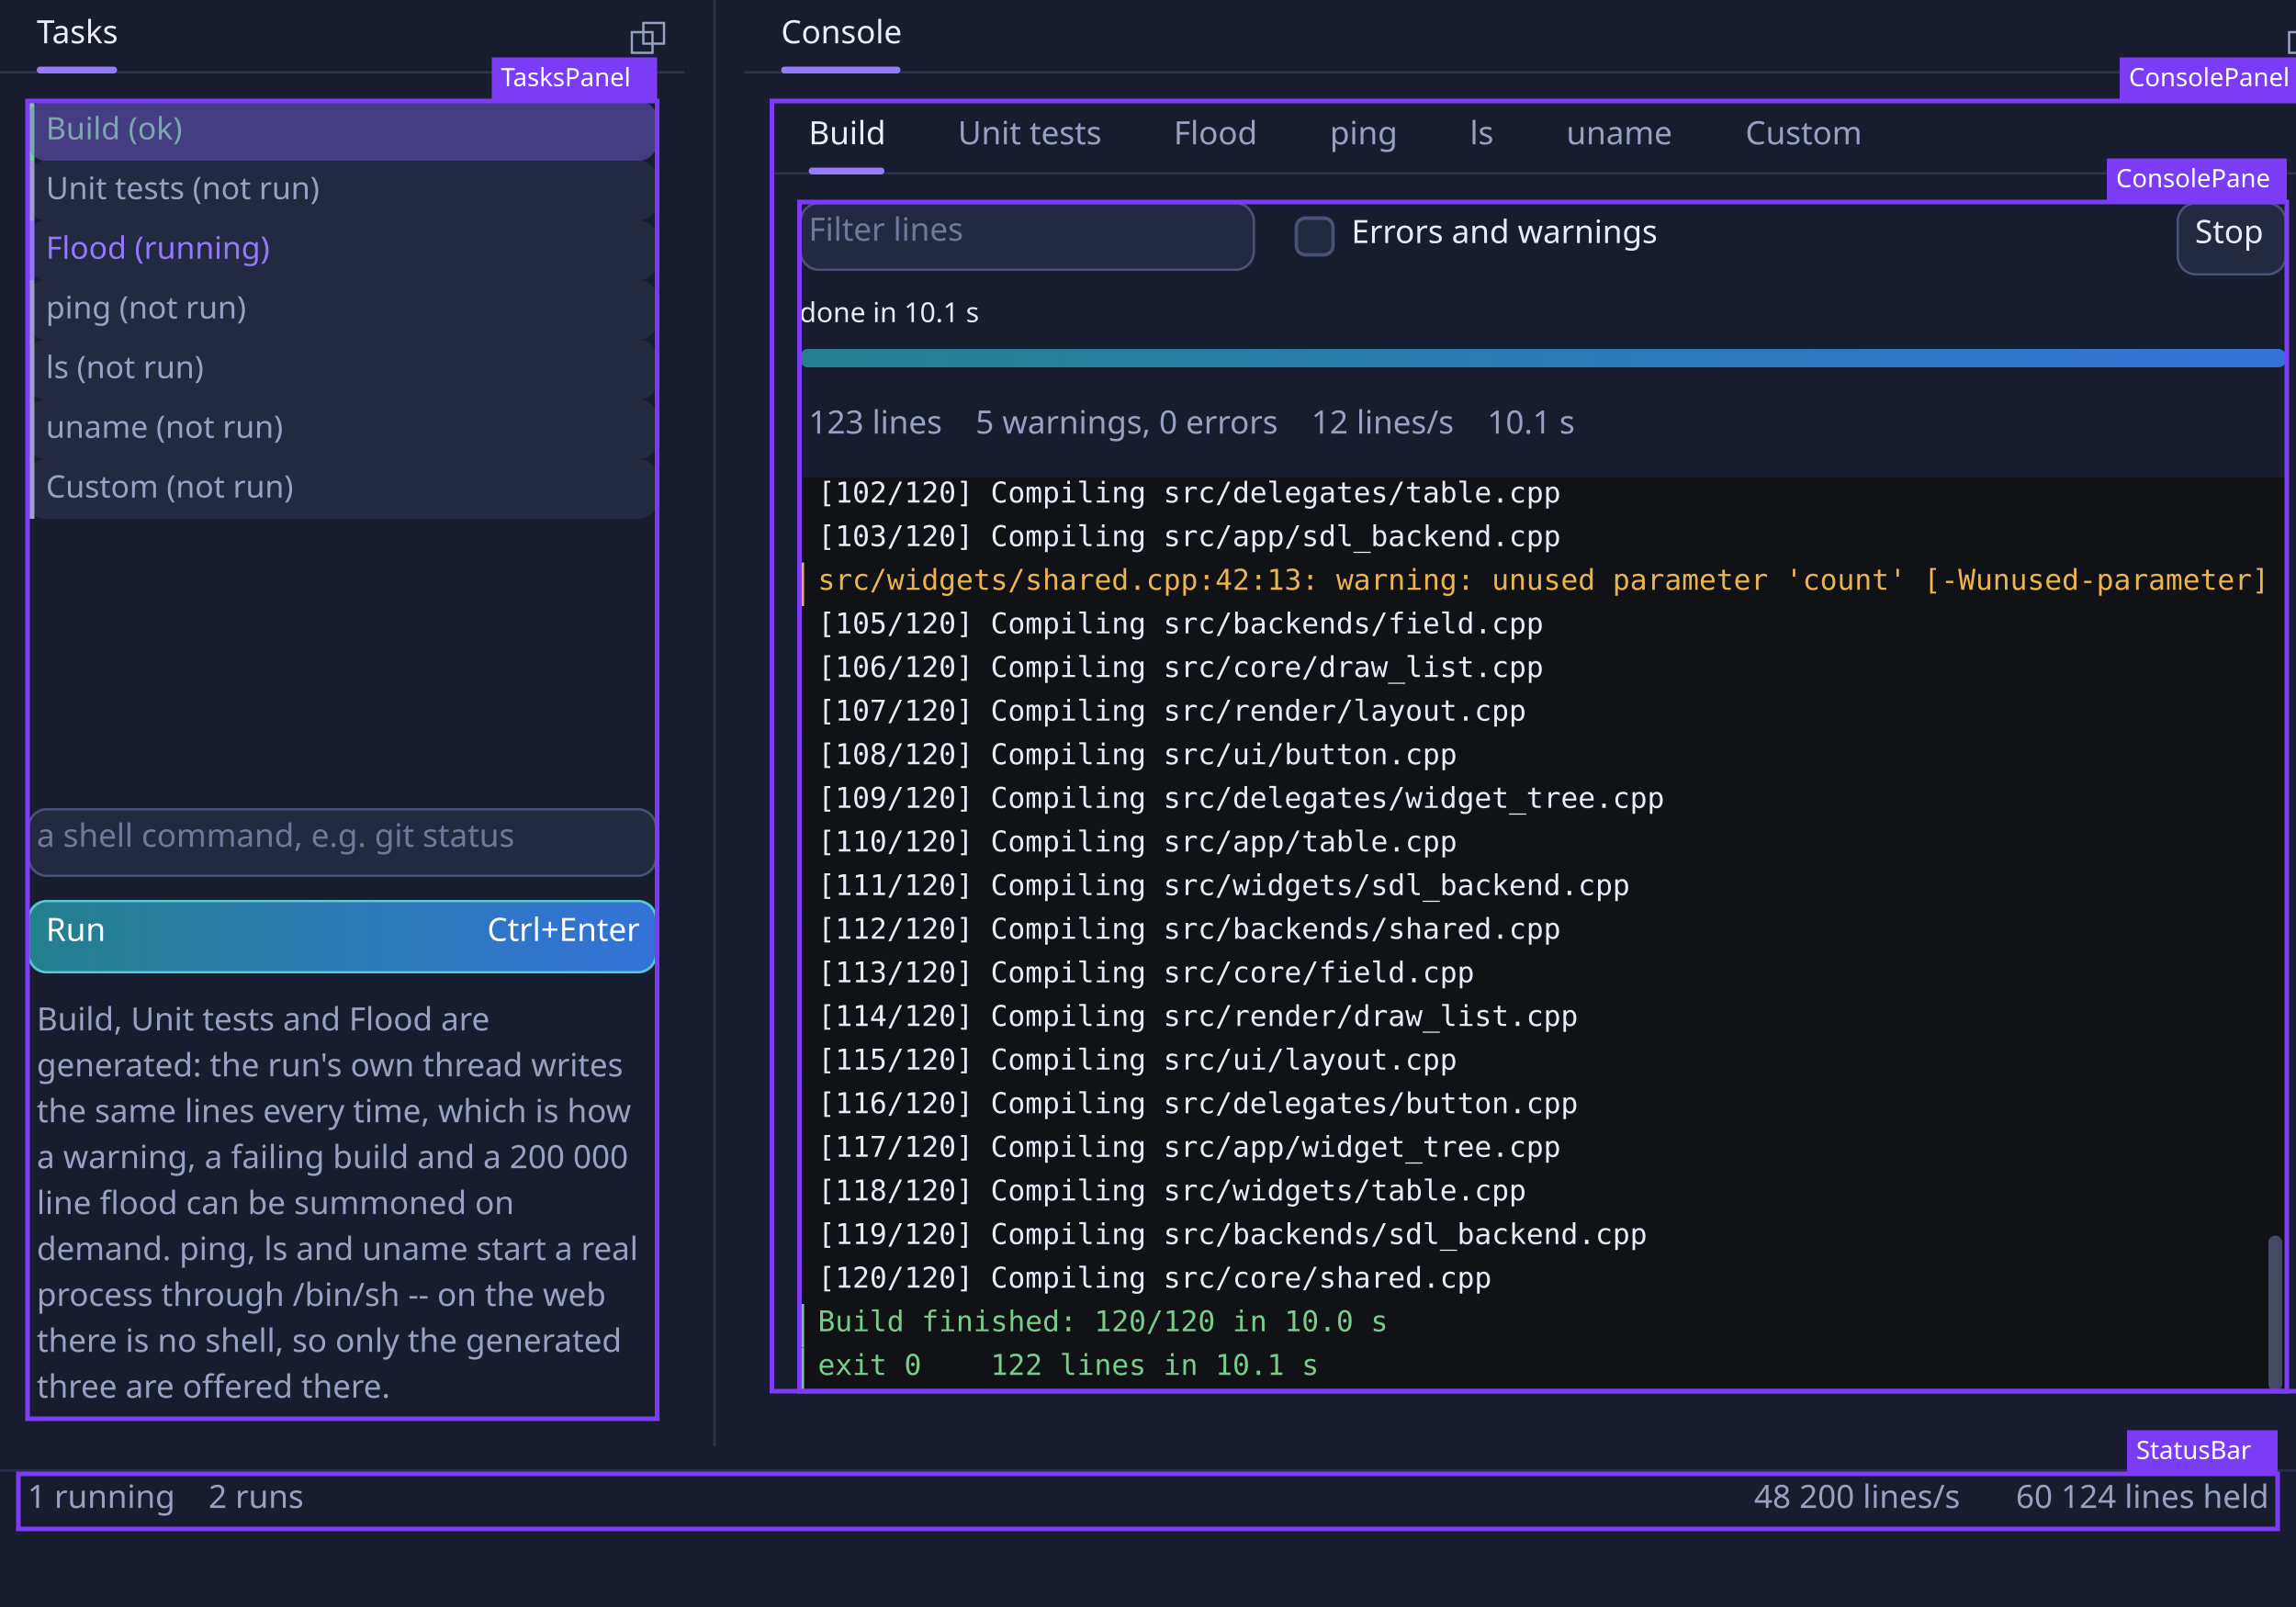
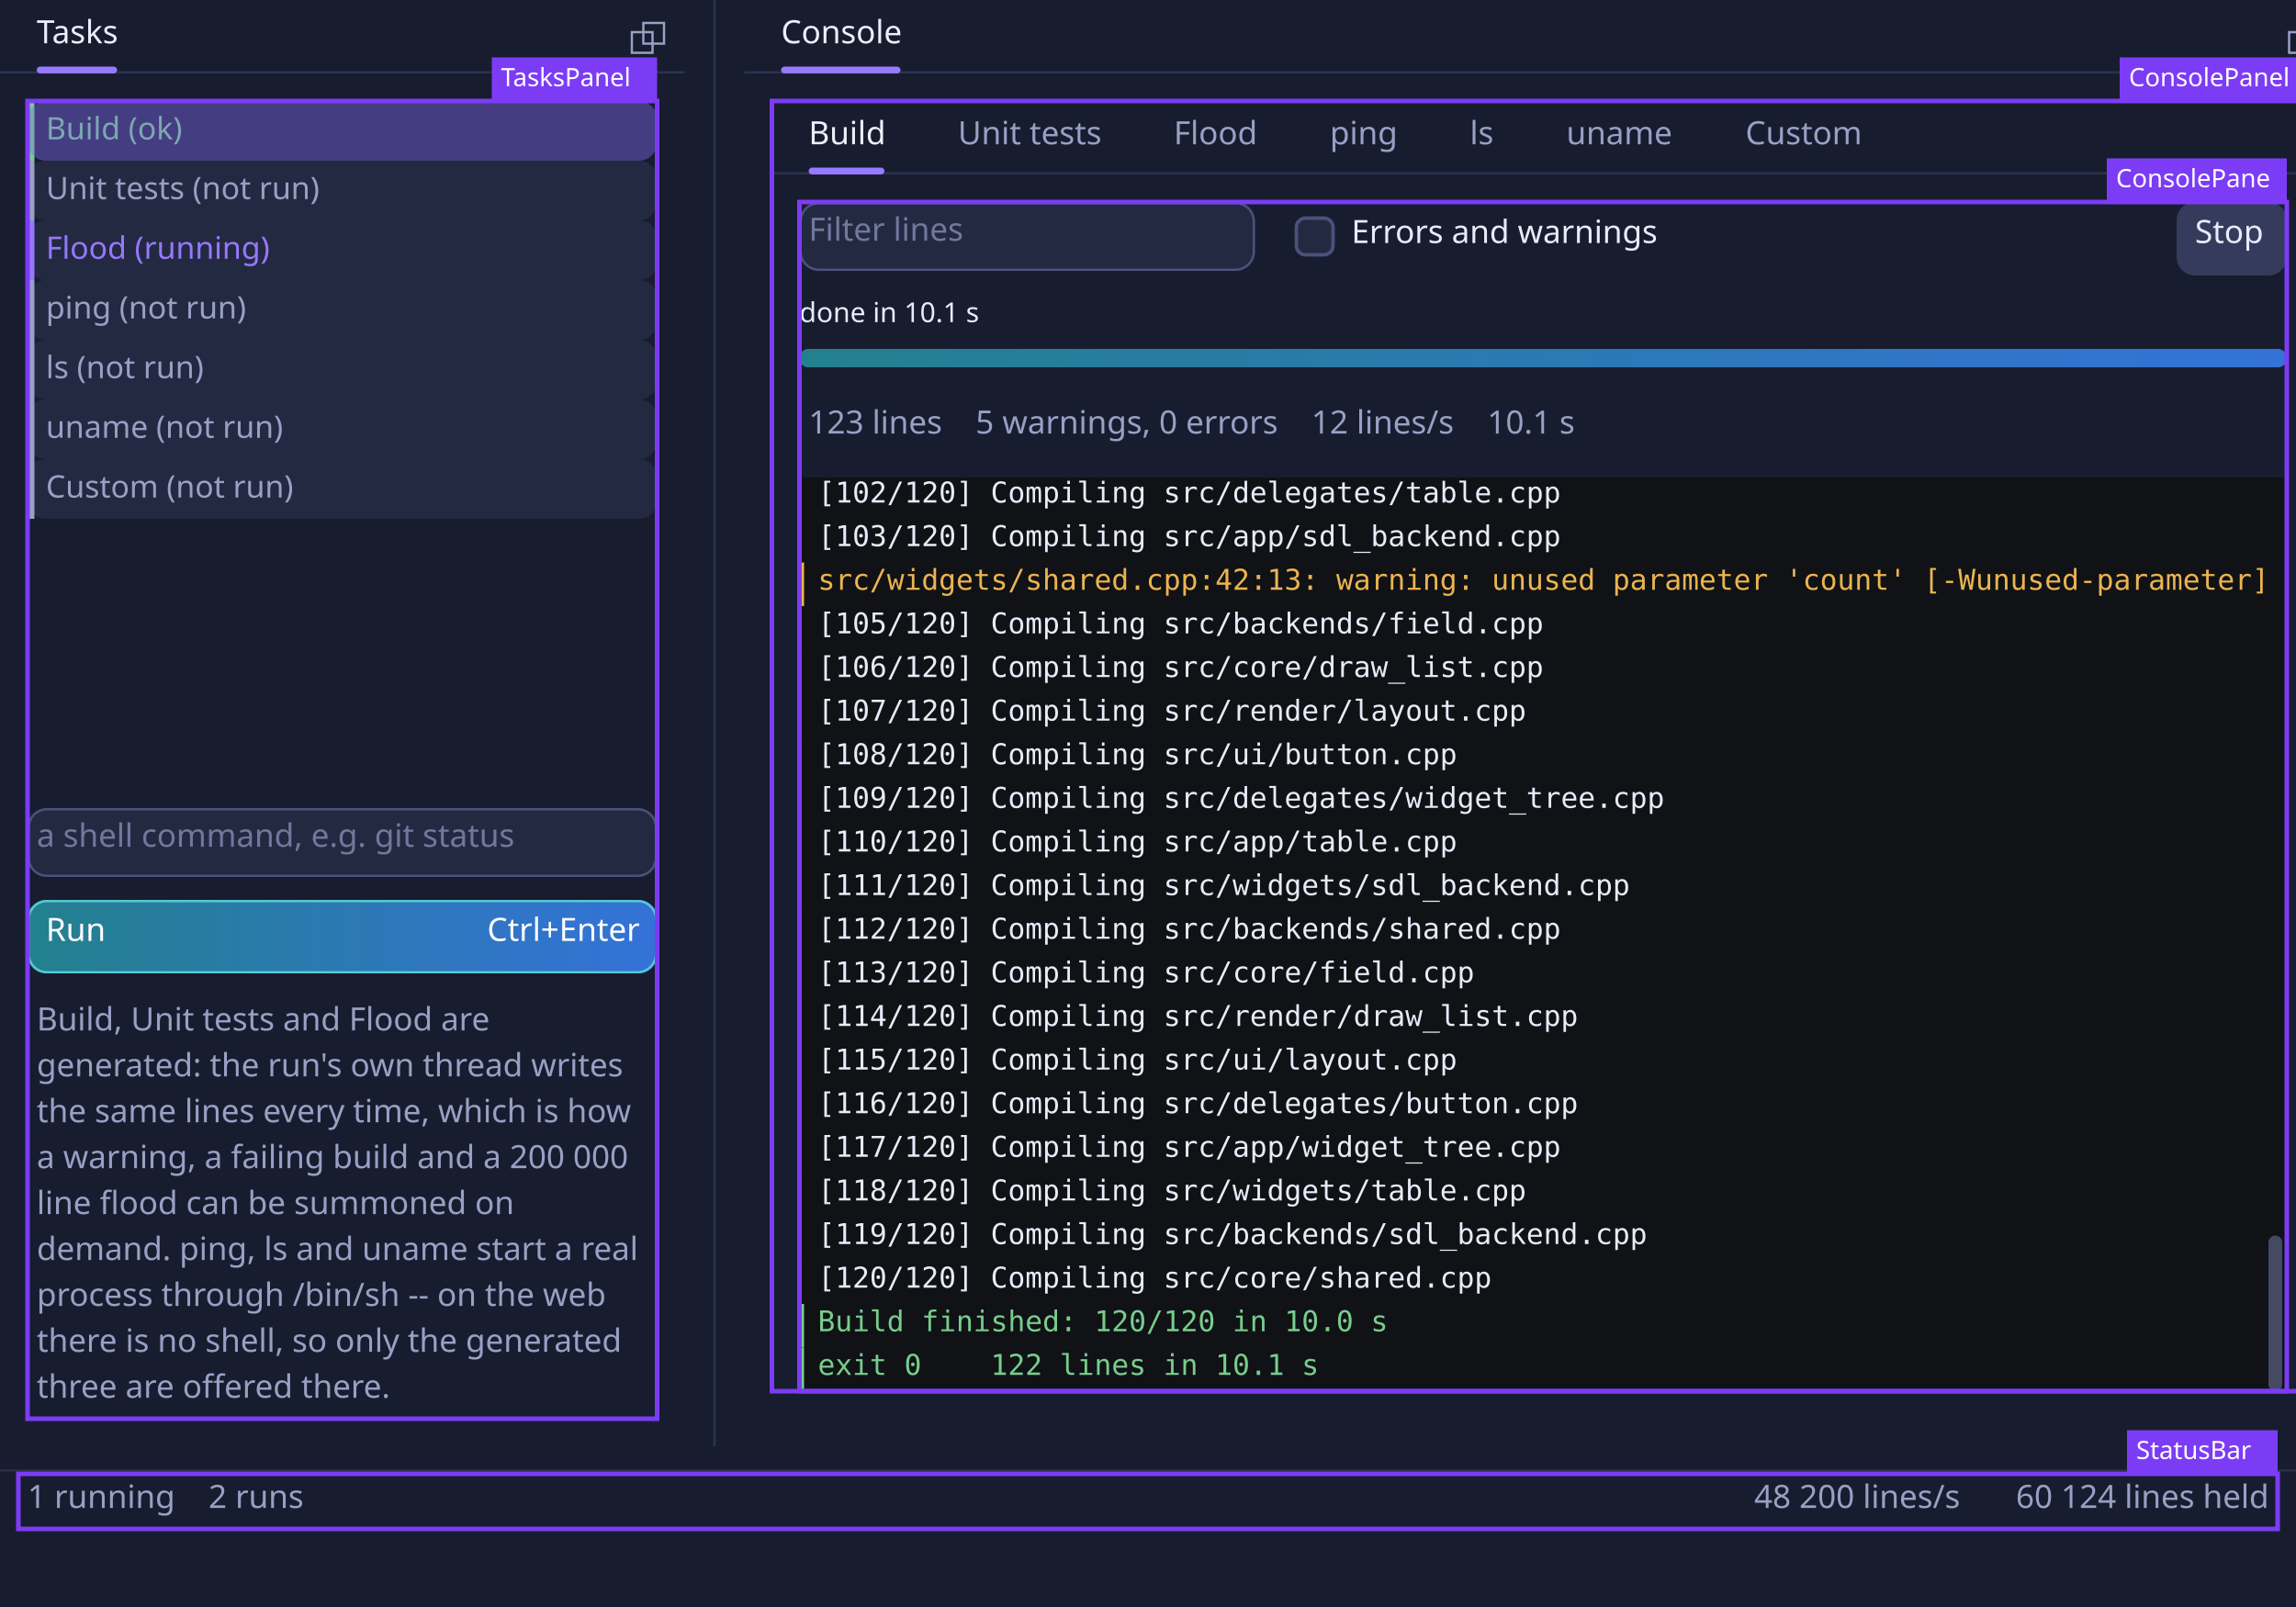
<svg xmlns="http://www.w3.org/2000/svg" viewBox="0 0 1000 700">
  <rect width="1000" height="700" fill="rgba(24,28,47,1)" />
  <clipPath id="clip-0">
    <rect x="0" y="0" width="298.2" height="32" />
  </clipPath>
  <g clip-path="url(#clip-0)">
    <rect x="0" y="0" width="298.2" height="32" fill="rgba(0,0,0,0)" />
    <line x1="0" y1="31.5" x2="298.2" y2="31.5" stroke="rgba(44,50,80,1)" stroke-width="1" />
    <text xml:space="preserve" x="16" y="8" font-family="Noto Sans, sans-serif" font-size="14" fill="rgba(236,238,250,1)" dominant-baseline="hanging">Tasks</text>
    <rect x="16" y="29" width="35" height="3" rx="1.5" fill="rgba(150,122,255,1)" />
    <rect x="275.2" y="14" width="9" height="9" stroke="rgba(152,160,196,1)" fill="none" stroke-width="1" />
    <rect x="280.2" y="10" width="9" height="9" stroke="rgba(152,160,196,1)" fill="none" stroke-width="1" />
  </g>
  <clipPath id="clip-1">
    <rect x="12" y="44" width="274.2" height="298" />
  </clipPath>
  <g clip-path="url(#clip-1)">
    <clipPath id="clip-2">
      <rect x="12" y="44" width="274.2" height="26" />
    </clipPath>
    <g clip-path="url(#clip-2)">
      <rect x="12" y="44" width="274.2" height="26" rx="8" fill="rgba(36,41,66,1)" />
      <rect x="12" y="44" width="3" height="26" fill="rgba(120,205,140,1)" />
      <text xml:space="preserve" x="20" y="50.25" font-family="Noto Sans, sans-serif" font-size="13.5" fill="rgba(120,205,140,1)" dominant-baseline="hanging">Build (ok)</text>
      <rect x="12" y="44" width="274.2" height="26" rx="8" fill="rgba(132,98,245,0.353)" />
    </g>
    <clipPath id="clip-3">
      <rect x="12" y="70" width="274.2" height="26" />
    </clipPath>
    <g clip-path="url(#clip-3)">
      <rect x="12" y="70" width="274.2" height="26" rx="8" fill="rgba(36,41,66,1)" />
      <rect x="12" y="70" width="3" height="26" fill="rgba(152,160,196,1)" />
      <text xml:space="preserve" x="20" y="76.25" font-family="Noto Sans, sans-serif" font-size="13.5" fill="rgba(152,160,196,1)" dominant-baseline="hanging">Unit tests (not run)</text>
    </g>
    <clipPath id="clip-4">
      <rect x="12" y="96" width="274.2" height="26" />
    </clipPath>
    <g clip-path="url(#clip-4)">
      <rect x="12" y="96" width="274.2" height="26" rx="8" fill="rgba(36,41,66,1)" />
      <rect x="12" y="96" width="3" height="26" fill="rgba(150,120,252,1)" />
      <text xml:space="preserve" x="20" y="102.25" font-family="Noto Sans, sans-serif" font-size="13.5" fill="rgba(150,120,252,1)" dominant-baseline="hanging">Flood (running)</text>
    </g>
    <clipPath id="clip-5">
      <rect x="12" y="122" width="274.2" height="26" />
    </clipPath>
    <g clip-path="url(#clip-5)">
      <rect x="12" y="122" width="274.2" height="26" rx="8" fill="rgba(36,41,66,1)" />
      <rect x="12" y="122" width="3" height="26" fill="rgba(152,160,196,1)" />
      <text xml:space="preserve" x="20" y="128.25" font-family="Noto Sans, sans-serif" font-size="13.5" fill="rgba(152,160,196,1)" dominant-baseline="hanging">ping (not run)</text>
    </g>
    <clipPath id="clip-6">
      <rect x="12" y="148" width="274.2" height="26" />
    </clipPath>
    <g clip-path="url(#clip-6)">
      <rect x="12" y="148" width="274.2" height="26" rx="8" fill="rgba(36,41,66,1)" />
      <rect x="12" y="148" width="3" height="26" fill="rgba(152,160,196,1)" />
      <text xml:space="preserve" x="20" y="154.25" font-family="Noto Sans, sans-serif" font-size="13.5" fill="rgba(152,160,196,1)" dominant-baseline="hanging">ls (not run)</text>
    </g>
    <clipPath id="clip-7">
      <rect x="12" y="174" width="274.2" height="26" />
    </clipPath>
    <g clip-path="url(#clip-7)">
      <rect x="12" y="174" width="274.2" height="26" rx="8" fill="rgba(36,41,66,1)" />
      <rect x="12" y="174" width="3" height="26" fill="rgba(152,160,196,1)" />
      <text xml:space="preserve" x="20" y="180.25" font-family="Noto Sans, sans-serif" font-size="13.5" fill="rgba(152,160,196,1)" dominant-baseline="hanging">uname (not run)</text>
    </g>
    <clipPath id="clip-8">
      <rect x="12" y="200" width="274.2" height="26" />
    </clipPath>
    <g clip-path="url(#clip-8)">
      <rect x="12" y="200" width="274.2" height="26" rx="8" fill="rgba(36,41,66,1)" />
      <rect x="12" y="200" width="3" height="26" fill="rgba(152,160,196,1)" />
      <text xml:space="preserve" x="20" y="206.25" font-family="Noto Sans, sans-serif" font-size="13.5" fill="rgba(152,160,196,1)" dominant-baseline="hanging">Custom (not run)</text>
    </g>
  </g>
  <clipPath id="clip-9">
    <rect x="12" y="352" width="274.2" height="30" />
  </clipPath>
  <g clip-path="url(#clip-9)">
    <rect x="12" y="352" width="274.2" height="30" rx="8" fill="rgba(36,41,66,1)" />
    <rect x="12.5" y="352.5" width="273.2" height="29" rx="8" stroke="rgba(74,82,122,1)" fill="none" stroke-width="1" />
    <clipPath id="clip-10">
      <rect x="16" y="352" width="266.2" height="30" />
    </clipPath>
    <g clip-path="url(#clip-10)">
      <text xml:space="preserve" x="16" y="358" font-family="Noto Sans, sans-serif" font-size="14" fill="rgba(112,120,156,1)" dominant-baseline="hanging">a shell command, e.g. git status</text>
    </g>
  </g>
  <clipPath id="clip-11">
    <rect x="12" y="392" width="274.2" height="32" />
  </clipPath>
  <g clip-path="url(#clip-11)">
    <defs>
      <linearGradient id="g-0" x1="0" y1="0" x2="1" y2="0">
        <stop offset="0" stop-color="rgba(35,128,142,1)" />
        <stop offset="1" stop-color="rgba(52,114,216,1)" />
      </linearGradient>
    </defs>
    <rect x="12" y="392" width="274.2" height="32" rx="8" fill="url(#g-0)" />
    <rect x="12.5" y="392.5" width="273.2" height="31" rx="8" stroke="rgba(88,200,210,1)" fill="none" stroke-width="1" />
    <text xml:space="preserve" x="20" y="399" font-family="Noto Sans, sans-serif" font-size="14" fill="rgba(255,255,255,1)" dominant-baseline="hanging">Run</text>
    <text xml:space="preserve" x="212.2" y="399" font-family="Noto Sans, sans-serif" font-size="14" fill="rgba(255,255,255,1)" dominant-baseline="hanging">Ctrl+Enter</text>
  </g>
  <clipPath id="clip-12">
    <rect x="12" y="434" width="274.2" height="184" />
  </clipPath>
  <g clip-path="url(#clip-12)">
    <rect x="12" y="434" width="274.2" height="184" fill="rgba(0,0,0,0)" />
    <text xml:space="preserve" x="16" y="438" font-family="Noto Sans, sans-serif" font-size="14" fill="rgba(152,160,196,1)" dominant-baseline="hanging">Build, Unit tests and Flood are </text>
    <text xml:space="preserve" x="16" y="458" font-family="Noto Sans, sans-serif" font-size="14" fill="rgba(152,160,196,1)" dominant-baseline="hanging">generated: the run's own thread writes </text>
    <text xml:space="preserve" x="16" y="478" font-family="Noto Sans, sans-serif" font-size="14" fill="rgba(152,160,196,1)" dominant-baseline="hanging">the same lines every time, which is how </text>
    <text xml:space="preserve" x="16" y="498" font-family="Noto Sans, sans-serif" font-size="14" fill="rgba(152,160,196,1)" dominant-baseline="hanging">a warning, a failing build and a 200 000 </text>
    <text xml:space="preserve" x="16" y="518" font-family="Noto Sans, sans-serif" font-size="14" fill="rgba(152,160,196,1)" dominant-baseline="hanging">line flood can be summoned on </text>
    <text xml:space="preserve" x="16" y="538" font-family="Noto Sans, sans-serif" font-size="14" fill="rgba(152,160,196,1)" dominant-baseline="hanging">demand. ping, ls and uname start a real </text>
    <text xml:space="preserve" x="16" y="558" font-family="Noto Sans, sans-serif" font-size="14" fill="rgba(152,160,196,1)" dominant-baseline="hanging">process through /bin/sh -- on the web </text>
    <text xml:space="preserve" x="16" y="578" font-family="Noto Sans, sans-serif" font-size="14" fill="rgba(152,160,196,1)" dominant-baseline="hanging">there is no shell, so only the generated </text>
    <text xml:space="preserve" x="16" y="598" font-family="Noto Sans, sans-serif" font-size="14" fill="rgba(152,160,196,1)" dominant-baseline="hanging">three are offered there.</text>
  </g>
  <clipPath id="clip-13">
    <rect x="308.2" y="0" width="6" height="630" />
  </clipPath>
  <g clip-path="url(#clip-13)">
    <rect x="308.2" y="0" width="6" height="630" fill="rgba(0,0,0,0)" />
    <rect x="310.7" y="0" width="1" height="630" fill="rgba(44,50,80,1)" />
  </g>
  <clipPath id="clip-14">
    <rect x="324.2" y="0" width="695.8" height="32" />
  </clipPath>
  <g clip-path="url(#clip-14)">
    <rect x="324.2" y="0" width="695.8" height="32" fill="rgba(0,0,0,0)" />
    <line x1="324.2" y1="31.5" x2="1020" y2="31.5" stroke="rgba(44,50,80,1)" stroke-width="1" />
    <text xml:space="preserve" x="340.2" y="8" font-family="Noto Sans, sans-serif" font-size="14" fill="rgba(236,238,250,1)" dominant-baseline="hanging">Console</text>
    <rect x="340.2" y="29" width="52" height="3" rx="1.5" fill="rgba(150,122,255,1)" />
    <rect x="997" y="14" width="9" height="9" stroke="rgba(152,160,196,1)" fill="none" stroke-width="1" />
    <rect x="1002" y="10" width="9" height="9" stroke="rgba(152,160,196,1)" fill="none" stroke-width="1" />
  </g>
  <clipPath id="clip-15">
    <rect x="336.2" y="44" width="671.8" height="32" />
  </clipPath>
  <g clip-path="url(#clip-15)">
    <rect x="336.2" y="44" width="671.8" height="32" fill="rgba(0,0,0,0)" />
    <line x1="336.2" y1="75.5" x2="1008" y2="75.5" stroke="rgba(44,50,80,1)" stroke-width="1" />
    <text xml:space="preserve" x="352.2" y="52" font-family="Noto Sans, sans-serif" font-size="14" fill="rgba(236,238,250,1)" dominant-baseline="hanging">Build</text>
    <rect x="352.2" y="73" width="33" height="3" rx="1.5" fill="rgba(150,122,255,1)" />
    <text xml:space="preserve" x="417.2" y="52" font-family="Noto Sans, sans-serif" font-size="14" fill="rgba(152,160,196,1)" dominant-baseline="hanging">Unit tests</text>
    <text xml:space="preserve" x="511.2" y="52" font-family="Noto Sans, sans-serif" font-size="14" fill="rgba(152,160,196,1)" dominant-baseline="hanging">Flood</text>
    <text xml:space="preserve" x="579.2" y="52" font-family="Noto Sans, sans-serif" font-size="14" fill="rgba(152,160,196,1)" dominant-baseline="hanging">ping</text>
    <text xml:space="preserve" x="640.2" y="52" font-family="Noto Sans, sans-serif" font-size="14" fill="rgba(152,160,196,1)" dominant-baseline="hanging">ls</text>
    <text xml:space="preserve" x="682.2" y="52" font-family="Noto Sans, sans-serif" font-size="14" fill="rgba(152,160,196,1)" dominant-baseline="hanging">uname</text>
    <text xml:space="preserve" x="760.2" y="52" font-family="Noto Sans, sans-serif" font-size="14" fill="rgba(152,160,196,1)" dominant-baseline="hanging">Custom</text>
  </g>
  <clipPath id="clip-16">
    <rect x="348.2" y="88" width="198.4" height="32" />
  </clipPath>
  <g clip-path="url(#clip-16)">
    <rect x="348.2" y="88" width="198.4" height="30" rx="8" fill="rgba(36,41,66,1)" />
    <rect x="348.7" y="88.5" width="197.4" height="29" rx="8" stroke="rgba(74,82,122,1)" fill="none" stroke-width="1" />
    <clipPath id="clip-17">
      <rect x="352.2" y="88" width="190.4" height="30" />
    </clipPath>
    <g clip-path="url(#clip-17)">
      <text xml:space="preserve" x="352.2" y="94" font-family="Noto Sans, sans-serif" font-size="14" fill="rgba(112,120,156,1)" dominant-baseline="hanging">Filter lines</text>
    </g>
  </g>
  <clipPath id="clip-18">
    <rect x="556.6" y="88" width="173" height="32" />
  </clipPath>
  <g clip-path="url(#clip-18)">
    <rect x="556.6" y="88" width="173" height="30" fill="rgba(0,0,0,0)" />
    <rect x="564.6" y="95" width="16" height="16" rx="4" fill="rgba(36,41,66,1)" />
    <rect x="564.6" y="95" width="16" height="16" rx="4" stroke="rgba(74,82,122,1)" fill="none" stroke-width="1.5" />
    <text xml:space="preserve" x="588.6" y="95" font-family="Noto Sans, sans-serif" font-size="14" fill="rgba(232,235,248,1)" dominant-baseline="hanging">Errors and warnings</text>
  </g>
  <clipPath id="clip-19">
    <rect x="948" y="88" width="48" height="32" />
  </clipPath>
  <g clip-path="url(#clip-19)">
-     <rect x="948" y="88" width="48" height="32" rx="8" fill="rgba(36,41,66,1)" />
-     <rect x="948.5" y="88.5" width="47" height="31" rx="8" stroke="rgba(74,82,122,1)" fill="none" stroke-width="1" />
+     <rect x="948" y="88" width="48" height="32" rx="8" fill="rgba(52,59,92,1)" />
    <text xml:space="preserve" x="956" y="95" font-family="Noto Sans, sans-serif" font-size="14" fill="rgba(232,235,248,1)" dominant-baseline="hanging">Stop</text>
  </g>
  <clipPath id="clip-20">
    <rect x="348.2" y="130" width="647.8" height="34" />
  </clipPath>
  <g clip-path="url(#clip-20)">
    <rect x="348.2" y="130" width="647.8" height="34" fill="rgba(0,0,0,0)" />
    <text xml:space="preserve" x="348.2" y="131" font-family="Noto Sans, sans-serif" font-size="12" fill="rgba(232,235,248,1)" dominant-baseline="hanging">done in 10.1 s</text>
    <rect x="348.2" y="152" width="647.8" height="8" rx="4" fill="rgba(70,78,116,1)" />
    <defs>
      <linearGradient id="g-1" x1="0" y1="0" x2="1" y2="0">
        <stop offset="0" stop-color="rgba(35,128,142,1)" />
        <stop offset="1" stop-color="rgba(52,114,216,1)" />
      </linearGradient>
    </defs>
    <rect x="348.2" y="152" width="647.8" height="8" rx="4" fill="url(#g-1)" />
  </g>
  <clipPath id="clip-21">
    <rect x="348.2" y="174" width="647.8" height="24" />
  </clipPath>
  <g clip-path="url(#clip-21)">
    <rect x="348.2" y="174" width="647.8" height="24" fill="rgba(0,0,0,0)" />
    <text xml:space="preserve" x="352.2" y="178" font-family="Noto Sans, sans-serif" font-size="14" fill="rgba(152,160,196,1)" dominant-baseline="hanging">123 lines    5 warnings, 0 errors    12 lines/s    10.1 s</text>
  </g>
  <clipPath id="clip-22">
    <rect x="348.2" y="208" width="647.8" height="398" />
  </clipPath>
  <g clip-path="url(#clip-22)">
    <clipPath id="clip-23">
      <rect x="348.2" y="208" width="647.8" height="18" />
    </clipPath>
    <g clip-path="url(#clip-23)">
      <rect x="348.2" y="207" width="647.8" height="19" fill="rgba(16,18,22,1)" />
      <text xml:space="preserve" x="356.2" y="210.25" font-family="monospace" font-size="12.5" fill="rgba(232,235,248,1)" dominant-baseline="hanging">[102/120] Compiling src/delegates/table.cpp</text>
    </g>
    <clipPath id="clip-24">
      <rect x="348.2" y="226" width="647.8" height="19" />
    </clipPath>
    <g clip-path="url(#clip-24)">
      <rect x="348.2" y="226" width="647.8" height="19" fill="rgba(16,18,22,1)" />
      <text xml:space="preserve" x="356.2" y="229.25" font-family="monospace" font-size="12.5" fill="rgba(232,235,248,1)" dominant-baseline="hanging">[103/120] Compiling src/app/sdl_backend.cpp</text>
    </g>
    <clipPath id="clip-25">
      <rect x="348.2" y="245" width="647.8" height="19" />
    </clipPath>
    <g clip-path="url(#clip-25)">
      <rect x="348.2" y="245" width="647.8" height="19" fill="rgba(16,18,22,1)" />
      <rect x="348.2" y="245" width="2" height="19" fill="rgba(235,180,80,1)" />
      <text xml:space="preserve" x="356.2" y="248.25" font-family="monospace" font-size="12.5" fill="rgba(235,180,80,1)" dominant-baseline="hanging">src/widgets/shared.cpp:42:13: warning: unused parameter 'count' [-Wunused-parameter]</text>
    </g>
    <clipPath id="clip-26">
      <rect x="348.2" y="264" width="647.8" height="19" />
    </clipPath>
    <g clip-path="url(#clip-26)">
      <rect x="348.2" y="264" width="647.8" height="19" fill="rgba(16,18,22,1)" />
      <text xml:space="preserve" x="356.2" y="267.25" font-family="monospace" font-size="12.5" fill="rgba(232,235,248,1)" dominant-baseline="hanging">[105/120] Compiling src/backends/field.cpp</text>
    </g>
    <clipPath id="clip-27">
      <rect x="348.2" y="283" width="647.8" height="19" />
    </clipPath>
    <g clip-path="url(#clip-27)">
      <rect x="348.2" y="283" width="647.8" height="19" fill="rgba(16,18,22,1)" />
      <text xml:space="preserve" x="356.2" y="286.25" font-family="monospace" font-size="12.5" fill="rgba(232,235,248,1)" dominant-baseline="hanging">[106/120] Compiling src/core/draw_list.cpp</text>
    </g>
    <clipPath id="clip-28">
      <rect x="348.2" y="302" width="647.8" height="19" />
    </clipPath>
    <g clip-path="url(#clip-28)">
      <rect x="348.2" y="302" width="647.8" height="19" fill="rgba(16,18,22,1)" />
      <text xml:space="preserve" x="356.2" y="305.25" font-family="monospace" font-size="12.5" fill="rgba(232,235,248,1)" dominant-baseline="hanging">[107/120] Compiling src/render/layout.cpp</text>
    </g>
    <clipPath id="clip-29">
      <rect x="348.2" y="321" width="647.8" height="19" />
    </clipPath>
    <g clip-path="url(#clip-29)">
      <rect x="348.2" y="321" width="647.8" height="19" fill="rgba(16,18,22,1)" />
      <text xml:space="preserve" x="356.2" y="324.25" font-family="monospace" font-size="12.5" fill="rgba(232,235,248,1)" dominant-baseline="hanging">[108/120] Compiling src/ui/button.cpp</text>
    </g>
    <clipPath id="clip-30">
      <rect x="348.2" y="340" width="647.8" height="19" />
    </clipPath>
    <g clip-path="url(#clip-30)">
      <rect x="348.2" y="340" width="647.8" height="19" fill="rgba(16,18,22,1)" />
      <text xml:space="preserve" x="356.2" y="343.25" font-family="monospace" font-size="12.5" fill="rgba(232,235,248,1)" dominant-baseline="hanging">[109/120] Compiling src/delegates/widget_tree.cpp</text>
    </g>
    <clipPath id="clip-31">
      <rect x="348.2" y="359" width="647.8" height="19" />
    </clipPath>
    <g clip-path="url(#clip-31)">
      <rect x="348.2" y="359" width="647.8" height="19" fill="rgba(16,18,22,1)" />
      <text xml:space="preserve" x="356.2" y="362.25" font-family="monospace" font-size="12.5" fill="rgba(232,235,248,1)" dominant-baseline="hanging">[110/120] Compiling src/app/table.cpp</text>
    </g>
    <clipPath id="clip-32">
      <rect x="348.2" y="378" width="647.8" height="19" />
    </clipPath>
    <g clip-path="url(#clip-32)">
      <rect x="348.2" y="378" width="647.8" height="19" fill="rgba(16,18,22,1)" />
      <text xml:space="preserve" x="356.2" y="381.25" font-family="monospace" font-size="12.5" fill="rgba(232,235,248,1)" dominant-baseline="hanging">[111/120] Compiling src/widgets/sdl_backend.cpp</text>
    </g>
    <clipPath id="clip-33">
      <rect x="348.2" y="397" width="647.8" height="19" />
    </clipPath>
    <g clip-path="url(#clip-33)">
      <rect x="348.2" y="397" width="647.8" height="19" fill="rgba(16,18,22,1)" />
      <text xml:space="preserve" x="356.2" y="400.25" font-family="monospace" font-size="12.5" fill="rgba(232,235,248,1)" dominant-baseline="hanging">[112/120] Compiling src/backends/shared.cpp</text>
    </g>
    <clipPath id="clip-34">
      <rect x="348.2" y="416" width="647.8" height="19" />
    </clipPath>
    <g clip-path="url(#clip-34)">
      <rect x="348.2" y="416" width="647.8" height="19" fill="rgba(16,18,22,1)" />
      <text xml:space="preserve" x="356.2" y="419.25" font-family="monospace" font-size="12.5" fill="rgba(232,235,248,1)" dominant-baseline="hanging">[113/120] Compiling src/core/field.cpp</text>
    </g>
    <clipPath id="clip-35">
      <rect x="348.2" y="435" width="647.8" height="19" />
    </clipPath>
    <g clip-path="url(#clip-35)">
      <rect x="348.2" y="435" width="647.8" height="19" fill="rgba(16,18,22,1)" />
      <text xml:space="preserve" x="356.2" y="438.25" font-family="monospace" font-size="12.5" fill="rgba(232,235,248,1)" dominant-baseline="hanging">[114/120] Compiling src/render/draw_list.cpp</text>
    </g>
    <clipPath id="clip-36">
      <rect x="348.2" y="454" width="647.8" height="19" />
    </clipPath>
    <g clip-path="url(#clip-36)">
      <rect x="348.2" y="454" width="647.8" height="19" fill="rgba(16,18,22,1)" />
      <text xml:space="preserve" x="356.2" y="457.25" font-family="monospace" font-size="12.5" fill="rgba(232,235,248,1)" dominant-baseline="hanging">[115/120] Compiling src/ui/layout.cpp</text>
    </g>
    <clipPath id="clip-37">
      <rect x="348.2" y="473" width="647.8" height="19" />
    </clipPath>
    <g clip-path="url(#clip-37)">
      <rect x="348.2" y="473" width="647.8" height="19" fill="rgba(16,18,22,1)" />
      <text xml:space="preserve" x="356.2" y="476.25" font-family="monospace" font-size="12.5" fill="rgba(232,235,248,1)" dominant-baseline="hanging">[116/120] Compiling src/delegates/button.cpp</text>
    </g>
    <clipPath id="clip-38">
      <rect x="348.2" y="492" width="647.8" height="19" />
    </clipPath>
    <g clip-path="url(#clip-38)">
      <rect x="348.2" y="492" width="647.8" height="19" fill="rgba(16,18,22,1)" />
      <text xml:space="preserve" x="356.2" y="495.25" font-family="monospace" font-size="12.5" fill="rgba(232,235,248,1)" dominant-baseline="hanging">[117/120] Compiling src/app/widget_tree.cpp</text>
    </g>
    <clipPath id="clip-39">
      <rect x="348.2" y="511" width="647.8" height="19" />
    </clipPath>
    <g clip-path="url(#clip-39)">
      <rect x="348.2" y="511" width="647.8" height="19" fill="rgba(16,18,22,1)" />
      <text xml:space="preserve" x="356.2" y="514.25" font-family="monospace" font-size="12.5" fill="rgba(232,235,248,1)" dominant-baseline="hanging">[118/120] Compiling src/widgets/table.cpp</text>
    </g>
    <clipPath id="clip-40">
      <rect x="348.2" y="530" width="647.8" height="19" />
    </clipPath>
    <g clip-path="url(#clip-40)">
      <rect x="348.2" y="530" width="647.8" height="19" fill="rgba(16,18,22,1)" />
      <text xml:space="preserve" x="356.2" y="533.25" font-family="monospace" font-size="12.5" fill="rgba(232,235,248,1)" dominant-baseline="hanging">[119/120] Compiling src/backends/sdl_backend.cpp</text>
    </g>
    <clipPath id="clip-41">
      <rect x="348.2" y="549" width="647.8" height="19" />
    </clipPath>
    <g clip-path="url(#clip-41)">
      <rect x="348.2" y="549" width="647.8" height="19" fill="rgba(16,18,22,1)" />
      <text xml:space="preserve" x="356.2" y="552.25" font-family="monospace" font-size="12.5" fill="rgba(232,235,248,1)" dominant-baseline="hanging">[120/120] Compiling src/core/shared.cpp</text>
    </g>
    <clipPath id="clip-42">
      <rect x="348.2" y="568" width="647.8" height="19" />
    </clipPath>
    <g clip-path="url(#clip-42)">
      <rect x="348.2" y="568" width="647.8" height="19" fill="rgba(16,18,22,1)" />
      <rect x="348.2" y="568" width="2" height="19" fill="rgba(120,205,140,1)" />
      <text xml:space="preserve" x="356.2" y="571.25" font-family="monospace" font-size="12.5" fill="rgba(120,205,140,1)" dominant-baseline="hanging">Build finished: 120/120 in 10.0 s</text>
    </g>
    <clipPath id="clip-43">
      <rect x="348.2" y="587" width="647.8" height="19" />
    </clipPath>
    <g clip-path="url(#clip-43)">
      <rect x="348.2" y="587" width="647.8" height="19" fill="rgba(16,18,22,1)" />
      <rect x="348.2" y="587" width="2" height="19" fill="rgba(120,205,140,1)" />
      <text xml:space="preserve" x="356.2" y="590.25" font-family="monospace" font-size="12.5" fill="rgba(120,205,140,1)" dominant-baseline="hanging">exit 0    122 lines in 10.1 s</text>
    </g>
  </g>
  <clipPath id="clip-44">
    <rect x="0" y="640" width="1000" height="28" />
  </clipPath>
  <g clip-path="url(#clip-44)">
    <rect x="0" y="640" width="1000" height="28" fill="rgba(24,28,47,1)" />
    <line x1="0" y1="640.5" x2="1000" y2="640.5" stroke="rgba(40,46,74,1)" stroke-width="1" />
  </g>
  <clipPath id="clip-45">
    <rect x="8" y="642" width="128" height="24" />
  </clipPath>
  <g clip-path="url(#clip-45)">
    <rect x="8" y="642" width="128" height="24" fill="rgba(0,0,0,0)" />
    <text xml:space="preserve" x="12" y="646" font-family="Noto Sans, sans-serif" font-size="14" fill="rgba(152,160,196,1)" dominant-baseline="hanging">1 running    2 runs</text>
  </g>
  <clipPath id="clip-46">
    <rect x="760" y="642" width="98" height="24" />
  </clipPath>
  <g clip-path="url(#clip-46)">
    <rect x="760" y="642" width="98" height="24" fill="rgba(0,0,0,0)" />
    <text xml:space="preserve" x="764" y="646" font-family="Noto Sans, sans-serif" font-size="14" fill="rgba(152,160,196,1)" dominant-baseline="hanging">48 200 lines/s</text>
  </g>
  <clipPath id="clip-47">
    <rect x="874" y="642" width="118" height="24" />
  </clipPath>
  <g clip-path="url(#clip-47)">
    <rect x="874" y="642" width="118" height="24" fill="rgba(0,0,0,0)" />
    <text xml:space="preserve" x="878" y="646" font-family="Noto Sans, sans-serif" font-size="14" fill="rgba(152,160,196,1)" dominant-baseline="hanging">60 124 lines held</text>
  </g>
  <rect x="988" y="538.219" width="6" height="67.781" rx="3" fill="rgba(140,150,200,0.431)" />
  <rect x="12" y="44" width="274.2" height="574" stroke="rgba(124,60,245,1)" fill="none" stroke-width="2" />
  <rect x="214.2" y="25" width="72" height="19" fill="rgba(124,60,245,1)" />
  <text xml:space="preserve" x="218.2" y="29" font-family="Noto Sans, sans-serif" font-size="11" fill="rgba(255,255,255,1)" dominant-baseline="hanging">TasksPanel</text>
  <rect x="336.2" y="44" width="671.8" height="562" stroke="rgba(124,60,245,1)" fill="none" stroke-width="2" />
  <rect x="923.2" y="25" width="84.8" height="19" fill="rgba(124,60,245,1)" />
  <text xml:space="preserve" x="927.2" y="29" font-family="Noto Sans, sans-serif" font-size="11" fill="rgba(255,255,255,1)" dominant-baseline="hanging">ConsolePanel</text>
  <rect x="348.2" y="88" width="647.8" height="518" stroke="rgba(124,60,245,1)" fill="none" stroke-width="2" />
  <rect x="917.6" y="69" width="78.4" height="19" fill="rgba(124,60,245,1)" />
  <text xml:space="preserve" x="921.6" y="73" font-family="Noto Sans, sans-serif" font-size="11" fill="rgba(255,255,255,1)" dominant-baseline="hanging">ConsolePane</text>
  <rect x="8" y="642" width="984" height="24" stroke="rgba(124,60,245,1)" fill="none" stroke-width="2" />
  <rect x="926.4" y="623" width="65.6" height="19" fill="rgba(124,60,245,1)" />
  <text xml:space="preserve" x="930.4" y="627" font-family="Noto Sans, sans-serif" font-size="11" fill="rgba(255,255,255,1)" dominant-baseline="hanging">StatusBar</text>
</svg>
